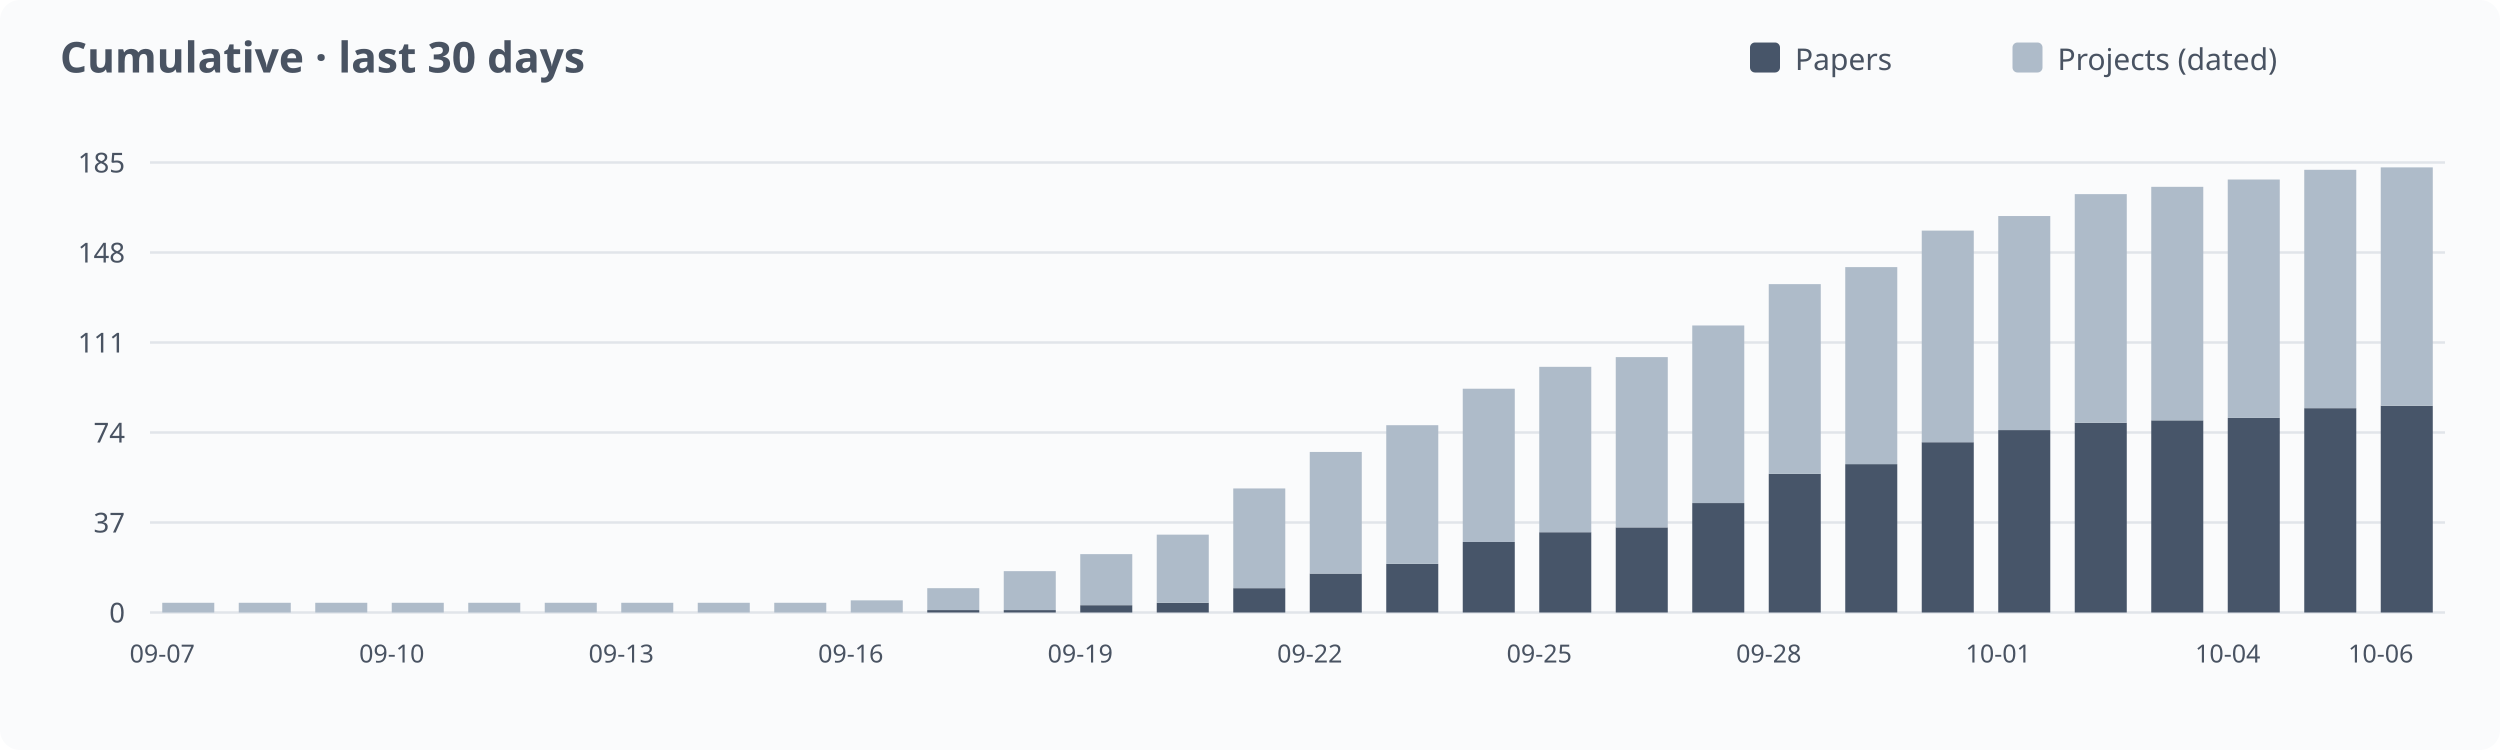
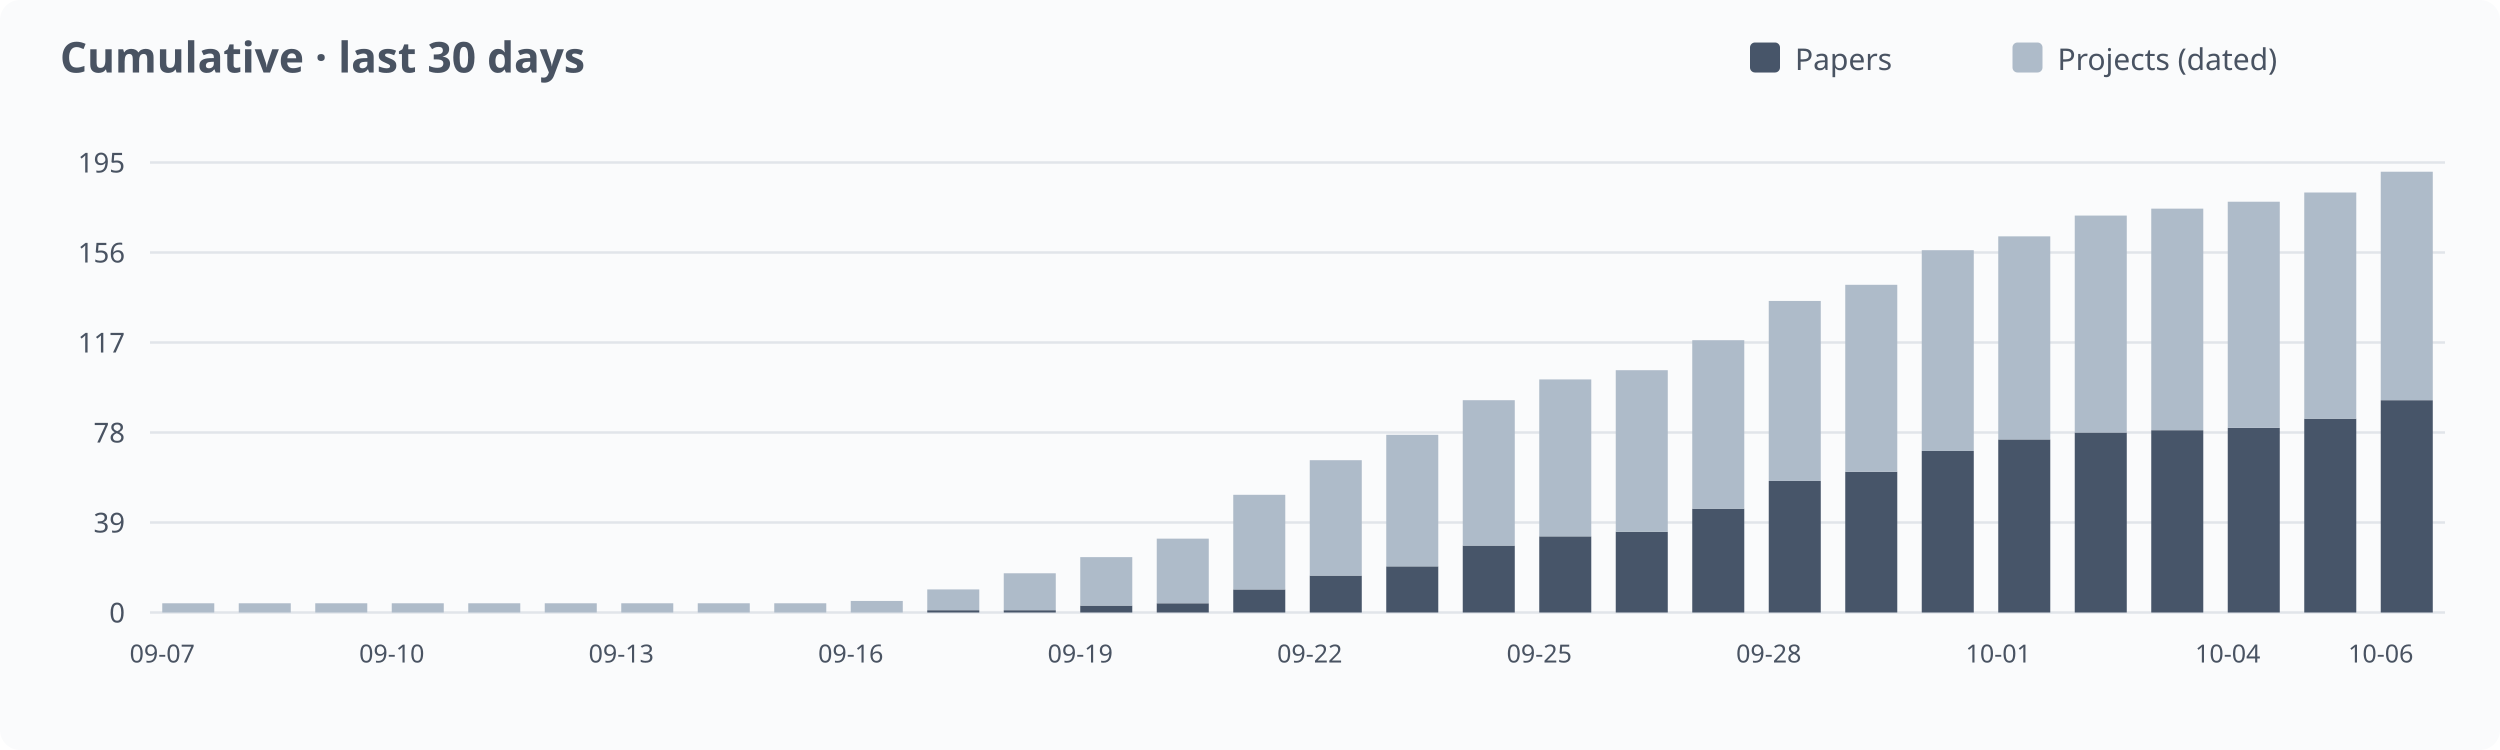
<svg xmlns="http://www.w3.org/2000/svg" width="1000" height="300" viewBox="0 0 1000 300" role="img" aria-labelledby="title desc">
  <rect width="100%" height="100%" rx="8" fill="#fafbfc" />
  <g font-family="system-ui,sans-serif" fill="#495362">
    <text x="24" y="29" font-size="17" font-weight="600">Cumulative · last 30 days</text>
    <rect x="700" y="17" width="12" height="12" rx="2" fill="#475569" />
    <text x="718" y="28" font-size="12">Papers</text>
    <rect x="805" y="17" width="12" height="12" rx="2" fill="#aebbc9" />
    <text x="823" y="28" font-size="12">Projects (dated)</text>
    <path d="M60 245.0H978" stroke="#e1e5ea" />
    <text x="50" y="249.0" text-anchor="end" font-size="11">0</text>
    <path d="M60 209.0H978" stroke="#e1e5ea" />
-     <text x="50" y="213.0" text-anchor="end" font-size="11">37</text>
+     <text x="50" y="213.0" text-anchor="end" font-size="11">39</text>
    <path d="M60 173.0H978" stroke="#e1e5ea" />
-     <text x="50" y="177.0" text-anchor="end" font-size="11">74</text>
+     <text x="50" y="177.0" text-anchor="end" font-size="11">78</text>
    <path d="M60 137.0H978" stroke="#e1e5ea" />
-     <text x="50" y="141.0" text-anchor="end" font-size="11">111</text>
+     <text x="50" y="141.0" text-anchor="end" font-size="11">117</text>
    <path d="M60 101.0H978" stroke="#e1e5ea" />
-     <text x="50" y="105.0" text-anchor="end" font-size="11">148</text>
+     <text x="50" y="105.0" text-anchor="end" font-size="11">156</text>
    <path d="M60 65.0H978" stroke="#e1e5ea" />
-     <text x="50" y="69.0" text-anchor="end" font-size="11">185</text>
+     <text x="50" y="69.0" text-anchor="end" font-size="11">195</text>
    <rect x="64.90" y="245.00" width="20.81" height="0.00" fill="#475569" />
-     <rect x="64.90" y="241.11" width="20.81" height="3.89" fill="#aebbc9" />
+     <rect x="64.90" y="241.31" width="20.81" height="3.69" fill="#aebbc9" />
    <text x="64.90" y="265" text-anchor="middle" font-size="10">09-07</text>
    <rect x="95.50" y="245.00" width="20.81" height="0.00" fill="#475569" />
-     <rect x="95.50" y="241.11" width="20.81" height="3.89" fill="#aebbc9" />
+     <rect x="95.50" y="241.31" width="20.81" height="3.69" fill="#aebbc9" />
    <rect x="126.10" y="245.00" width="20.81" height="0.00" fill="#475569" />
-     <rect x="126.10" y="241.11" width="20.81" height="3.89" fill="#aebbc9" />
+     <rect x="126.10" y="241.31" width="20.81" height="3.69" fill="#aebbc9" />
    <rect x="156.70" y="245.00" width="20.81" height="0.00" fill="#475569" />
-     <rect x="156.70" y="241.11" width="20.81" height="3.89" fill="#aebbc9" />
+     <rect x="156.70" y="241.31" width="20.81" height="3.69" fill="#aebbc9" />
    <text x="156.70" y="265" text-anchor="middle" font-size="10">09-10</text>
    <rect x="187.30" y="245.00" width="20.81" height="0.00" fill="#475569" />
-     <rect x="187.30" y="241.11" width="20.81" height="3.89" fill="#aebbc9" />
+     <rect x="187.30" y="241.31" width="20.81" height="3.69" fill="#aebbc9" />
    <rect x="217.90" y="245.00" width="20.81" height="0.00" fill="#475569" />
-     <rect x="217.90" y="241.11" width="20.81" height="3.89" fill="#aebbc9" />
+     <rect x="217.90" y="241.31" width="20.81" height="3.69" fill="#aebbc9" />
    <rect x="248.50" y="245.00" width="20.81" height="0.00" fill="#475569" />
-     <rect x="248.50" y="241.11" width="20.81" height="3.89" fill="#aebbc9" />
+     <rect x="248.50" y="241.31" width="20.81" height="3.69" fill="#aebbc9" />
    <text x="248.50" y="265" text-anchor="middle" font-size="10">09-13</text>
    <rect x="279.10" y="245.00" width="20.81" height="0.00" fill="#475569" />
-     <rect x="279.10" y="241.11" width="20.81" height="3.89" fill="#aebbc9" />
+     <rect x="279.10" y="241.31" width="20.81" height="3.69" fill="#aebbc9" />
    <rect x="309.70" y="245.00" width="20.81" height="0.00" fill="#475569" />
-     <rect x="309.70" y="241.11" width="20.81" height="3.89" fill="#aebbc9" />
+     <rect x="309.70" y="241.31" width="20.81" height="3.69" fill="#aebbc9" />
    <rect x="340.30" y="245.00" width="20.81" height="0.00" fill="#475569" />
-     <rect x="340.30" y="240.14" width="20.81" height="4.86" fill="#aebbc9" />
+     <rect x="340.30" y="240.38" width="20.81" height="4.62" fill="#aebbc9" />
    <text x="340.30" y="265" text-anchor="middle" font-size="10">09-16</text>
-     <rect x="370.90" y="244.03" width="20.81" height="0.97" fill="#475569" />
-     <rect x="370.90" y="235.27" width="20.81" height="8.76" fill="#aebbc9" />
-     <rect x="401.50" y="244.03" width="20.81" height="0.97" fill="#475569" />
-     <rect x="401.50" y="228.46" width="20.81" height="15.57" fill="#aebbc9" />
-     <rect x="432.10" y="242.08" width="20.81" height="2.92" fill="#475569" />
-     <rect x="432.10" y="221.65" width="20.81" height="20.43" fill="#aebbc9" />
+     <rect x="370.90" y="244.08" width="20.81" height="0.92" fill="#475569" />
+     <rect x="370.90" y="235.77" width="20.81" height="8.31" fill="#aebbc9" />
+     <rect x="401.50" y="244.08" width="20.81" height="0.92" fill="#475569" />
+     <rect x="401.50" y="229.31" width="20.81" height="14.77" fill="#aebbc9" />
+     <rect x="432.10" y="242.23" width="20.81" height="2.77" fill="#475569" />
+     <rect x="432.10" y="222.85" width="20.81" height="19.38" fill="#aebbc9" />
    <text x="432.10" y="265" text-anchor="middle" font-size="10">09-19</text>
-     <rect x="462.70" y="241.11" width="20.81" height="3.89" fill="#475569" />
-     <rect x="462.70" y="213.86" width="20.81" height="27.24" fill="#aebbc9" />
-     <rect x="493.30" y="235.27" width="20.81" height="9.73" fill="#475569" />
-     <rect x="493.30" y="195.38" width="20.81" height="39.89" fill="#aebbc9" />
-     <rect x="523.90" y="229.43" width="20.81" height="15.57" fill="#475569" />
-     <rect x="523.90" y="180.78" width="20.81" height="48.65" fill="#aebbc9" />
+     <rect x="462.70" y="241.31" width="20.81" height="3.69" fill="#475569" />
+     <rect x="462.70" y="215.46" width="20.81" height="25.85" fill="#aebbc9" />
+     <rect x="493.30" y="235.77" width="20.81" height="9.23" fill="#475569" />
+     <rect x="493.30" y="197.92" width="20.81" height="37.85" fill="#aebbc9" />
+     <rect x="523.90" y="230.23" width="20.81" height="14.77" fill="#475569" />
+     <rect x="523.90" y="184.08" width="20.81" height="46.15" fill="#aebbc9" />
    <text x="523.90" y="265" text-anchor="middle" font-size="10">09-22</text>
-     <rect x="554.50" y="225.54" width="20.81" height="19.46" fill="#475569" />
-     <rect x="554.50" y="170.08" width="20.81" height="55.46" fill="#aebbc9" />
-     <rect x="585.10" y="216.78" width="20.81" height="28.22" fill="#475569" />
-     <rect x="585.10" y="155.49" width="20.81" height="61.30" fill="#aebbc9" />
-     <rect x="615.70" y="212.89" width="20.81" height="32.11" fill="#475569" />
-     <rect x="615.70" y="146.73" width="20.81" height="66.16" fill="#aebbc9" />
+     <rect x="554.50" y="226.54" width="20.81" height="18.46" fill="#475569" />
+     <rect x="554.50" y="173.92" width="20.81" height="52.62" fill="#aebbc9" />
+     <rect x="585.10" y="218.23" width="20.81" height="26.77" fill="#475569" />
+     <rect x="585.10" y="160.08" width="20.81" height="58.15" fill="#aebbc9" />
+     <rect x="615.70" y="214.54" width="20.81" height="30.46" fill="#475569" />
+     <rect x="615.70" y="151.77" width="20.81" height="62.77" fill="#aebbc9" />
    <text x="615.70" y="265" text-anchor="middle" font-size="10">09-25</text>
-     <rect x="646.30" y="210.95" width="20.81" height="34.05" fill="#475569" />
-     <rect x="646.30" y="142.84" width="20.81" height="68.11" fill="#aebbc9" />
-     <rect x="676.90" y="201.22" width="20.81" height="43.78" fill="#475569" />
-     <rect x="676.90" y="130.19" width="20.81" height="71.03" fill="#aebbc9" />
-     <rect x="707.50" y="189.54" width="20.81" height="55.46" fill="#475569" />
-     <rect x="707.50" y="113.65" width="20.81" height="75.89" fill="#aebbc9" />
+     <rect x="646.30" y="212.69" width="20.81" height="32.31" fill="#475569" />
+     <rect x="646.30" y="148.08" width="20.81" height="64.62" fill="#aebbc9" />
+     <rect x="676.90" y="203.46" width="20.81" height="41.54" fill="#475569" />
+     <rect x="676.90" y="136.08" width="20.81" height="67.38" fill="#aebbc9" />
+     <rect x="707.50" y="192.38" width="20.81" height="52.62" fill="#475569" />
+     <rect x="707.50" y="120.38" width="20.81" height="72.00" fill="#aebbc9" />
    <text x="707.50" y="265" text-anchor="middle" font-size="10">09-28</text>
-     <rect x="738.10" y="185.65" width="20.81" height="59.35" fill="#475569" />
-     <rect x="738.10" y="106.84" width="20.81" height="78.81" fill="#aebbc9" />
-     <rect x="768.70" y="176.89" width="20.81" height="68.11" fill="#475569" />
-     <rect x="768.70" y="92.24" width="20.81" height="84.65" fill="#aebbc9" />
-     <rect x="799.30" y="172.03" width="20.81" height="72.97" fill="#475569" />
-     <rect x="799.30" y="86.41" width="20.81" height="85.62" fill="#aebbc9" />
+     <rect x="738.10" y="188.69" width="20.81" height="56.31" fill="#475569" />
+     <rect x="738.10" y="113.92" width="20.81" height="74.77" fill="#aebbc9" />
+     <rect x="768.70" y="180.38" width="20.81" height="64.62" fill="#475569" />
+     <rect x="768.70" y="100.08" width="20.81" height="80.31" fill="#aebbc9" />
+     <rect x="799.30" y="175.77" width="20.81" height="69.23" fill="#475569" />
+     <rect x="799.30" y="94.54" width="20.81" height="81.23" fill="#aebbc9" />
    <text x="799.30" y="265" text-anchor="middle" font-size="10">10-01</text>
-     <rect x="829.90" y="169.11" width="20.81" height="75.89" fill="#475569" />
-     <rect x="829.90" y="77.65" width="20.81" height="91.46" fill="#aebbc9" />
-     <rect x="860.50" y="168.14" width="20.81" height="76.86" fill="#475569" />
-     <rect x="860.50" y="74.73" width="20.81" height="93.41" fill="#aebbc9" />
-     <rect x="891.10" y="167.16" width="20.81" height="77.84" fill="#475569" />
-     <rect x="891.10" y="71.81" width="20.81" height="95.35" fill="#aebbc9" />
+     <rect x="829.90" y="173.00" width="20.81" height="72.00" fill="#475569" />
+     <rect x="829.90" y="86.23" width="20.81" height="86.77" fill="#aebbc9" />
+     <rect x="860.50" y="172.08" width="20.81" height="72.92" fill="#475569" />
+     <rect x="860.50" y="83.46" width="20.81" height="88.62" fill="#aebbc9" />
+     <rect x="891.10" y="171.15" width="20.81" height="73.85" fill="#475569" />
+     <rect x="891.10" y="80.69" width="20.81" height="90.46" fill="#aebbc9" />
    <text x="891.10" y="265" text-anchor="middle" font-size="10">10-04</text>
-     <rect x="921.70" y="163.27" width="20.81" height="81.73" fill="#475569" />
-     <rect x="921.70" y="67.92" width="20.81" height="95.35" fill="#aebbc9" />
-     <rect x="952.30" y="162.30" width="20.81" height="82.70" fill="#475569" />
-     <rect x="952.30" y="66.95" width="20.81" height="95.35" fill="#aebbc9" />
+     <rect x="921.70" y="167.46" width="20.81" height="77.54" fill="#475569" />
+     <rect x="921.70" y="77.00" width="20.81" height="90.46" fill="#aebbc9" />
+     <rect x="952.30" y="160.08" width="20.81" height="84.92" fill="#475569" />
+     <rect x="952.30" y="68.69" width="20.81" height="91.38" fill="#aebbc9" />
    <text x="952.30" y="265" text-anchor="middle" font-size="10">10-06</text>
  </g>
</svg>
